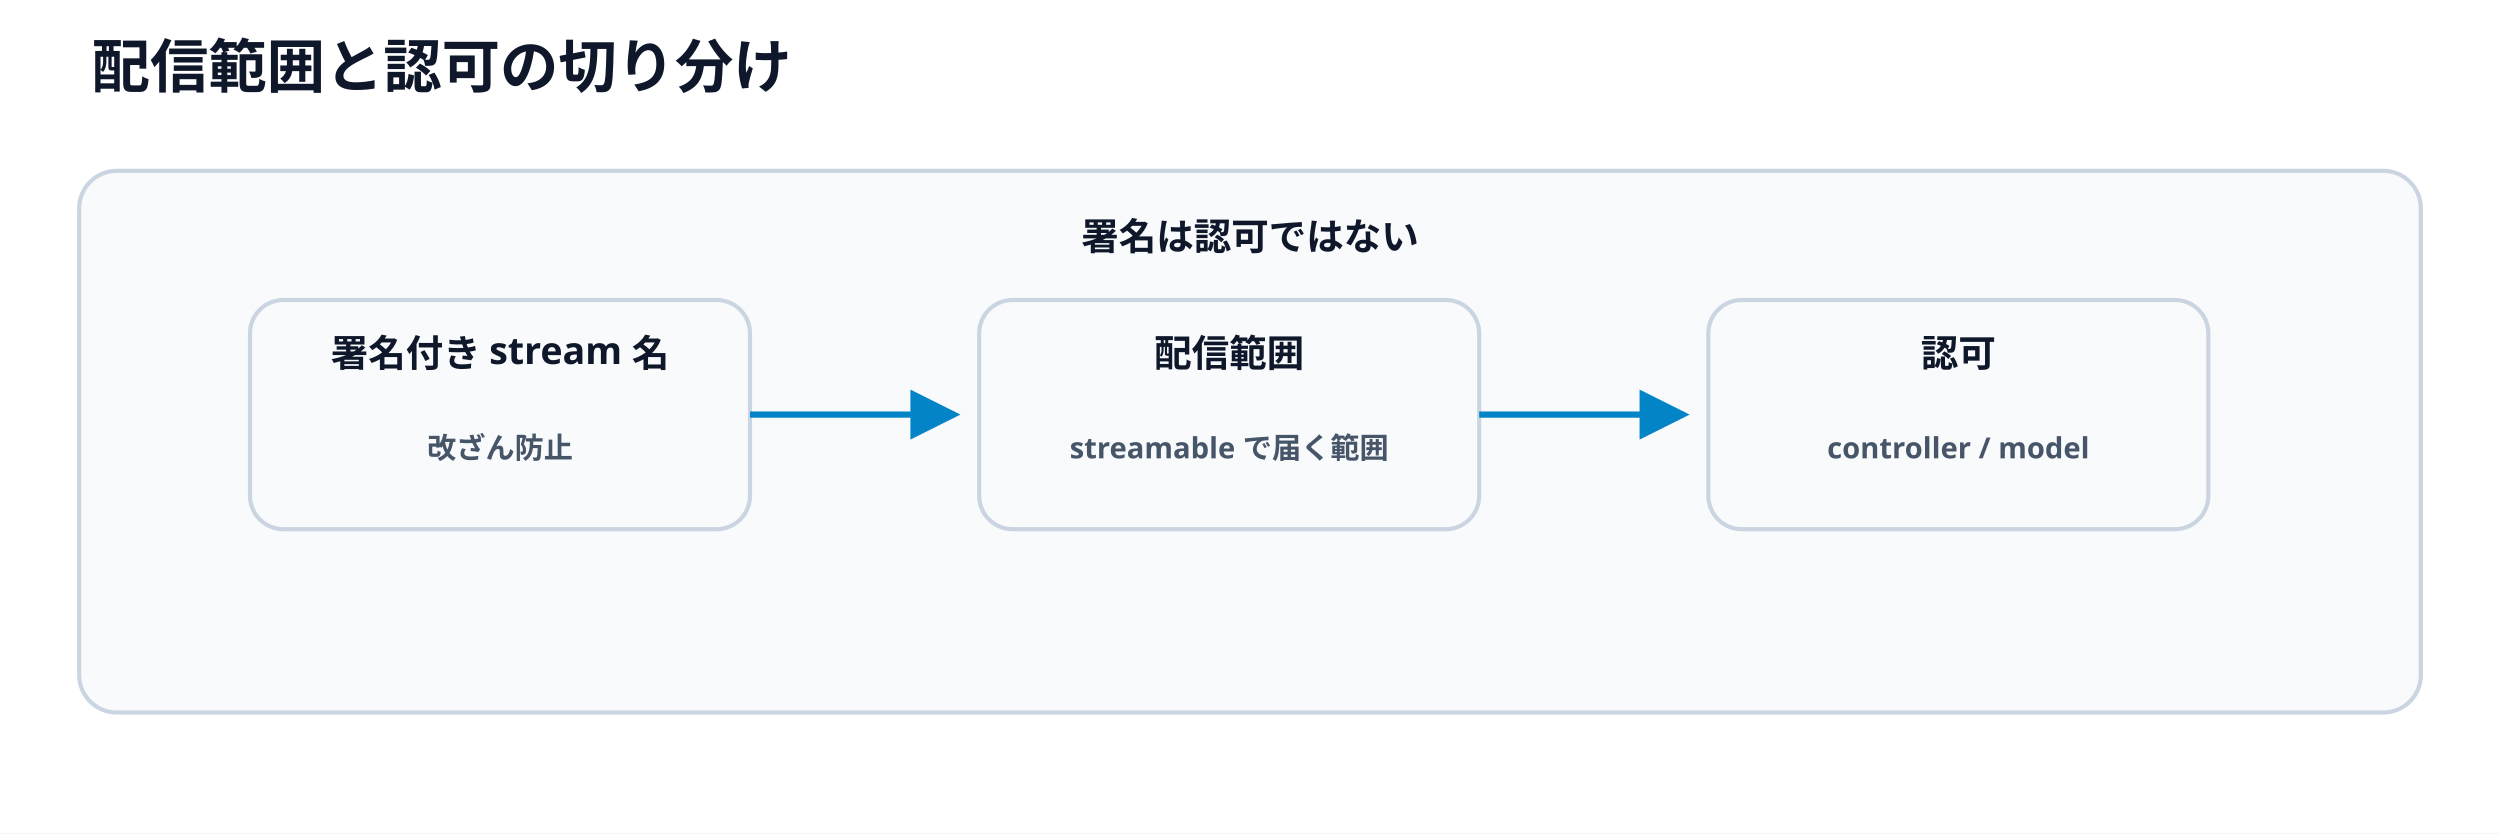
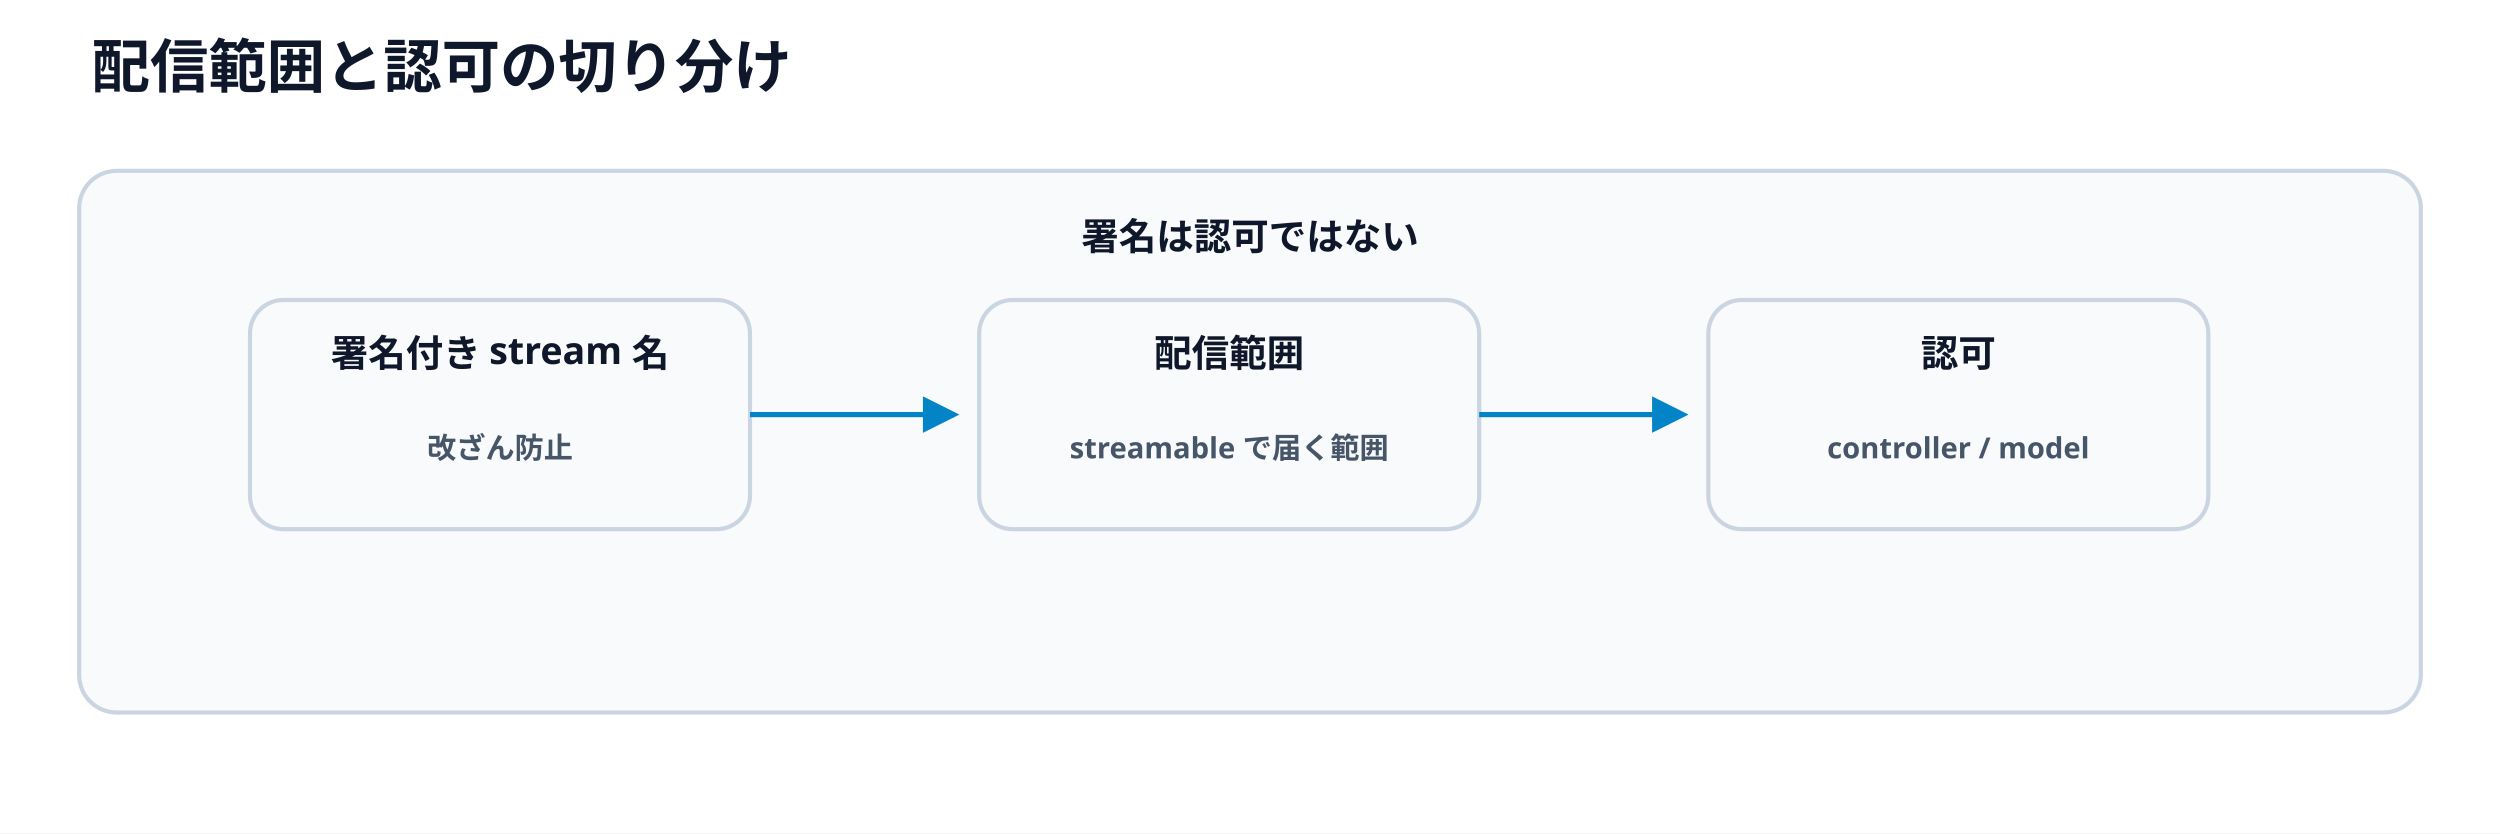
<svg xmlns="http://www.w3.org/2000/svg" width="1200" height="400" viewBox="0 0 1200 400" role="img" aria-labelledby="title desc">
  <defs>
-     <marker id="arrow" markerWidth="8" markerHeight="8" refX="7" refY="4" orient="auto">
-       <path d="M0,0 L8,4 L0,8 z" fill="#0284c7" />
+     <marker id="arrow" markerWidth="7" markerHeight="7" refX="6" refY="3.5" orient="auto">
+       <path d="M0,0 L7,3.5 L0,7 z" fill="#0284c7" />
    </marker>
  </defs>
  <rect width="1200" height="400" fill="#ffffff" />
  <style>
    .title { font: 700 28px 'Hiragino Sans', 'Yu Gothic', sans-serif; fill: #0f172a; }
    .small { font: 600 15px 'Hiragino Sans', 'Yu Gothic', sans-serif; fill: #475569; }
    .tiny { font: 500 13px 'Hiragino Sans', 'Yu Gothic', sans-serif; fill: #64748b; }
  </style>
  <text x="44" y="42" class="title">配信範囲と認可の切り分け</text>
  <rect x="38" y="82" width="1124" height="260" rx="18" fill="#f8fafc" stroke="#cbd5e1" stroke-width="2" />
  <rect x="120" y="144" width="240" height="110" rx="16" fill="#f8fafc" stroke="#cbd5e1" stroke-width="2" />
  <text x="240" y="176" text-anchor="middle" style="font: 700 18px 'Hiragino Sans', 'Yu Gothic', sans-serif; fill: #0f172a;">
    <tspan x="240" dy="0">署名付き stream 名</tspan>
  </text>
  <rect x="470" y="144" width="240" height="110" rx="16" fill="#f8fafc" stroke="#cbd5e1" stroke-width="2" />
  <text x="590" y="176" text-anchor="middle" style="font: 700 18px 'Hiragino Sans', 'Yu Gothic', sans-serif; fill: #0f172a;">
    <tspan x="590" dy="0">配信範囲</tspan>
  </text>
  <rect x="820" y="144" width="240" height="110" rx="16" fill="#f8fafc" stroke="#cbd5e1" stroke-width="2" />
  <text x="940" y="176" text-anchor="middle" style="font: 700 18px 'Hiragino Sans', 'Yu Gothic', sans-serif; fill: #0f172a;">
    <tspan x="940" dy="0">認可</tspan>
  </text>
  <text x="240" y="220" text-anchor="middle" style="font: 700 14px 'Hiragino Sans', 'Yu Gothic', sans-serif; fill: #475569;">
    <tspan x="240" dy="0">改ざん防止</tspan>
  </text>
  <text x="590" y="220" text-anchor="middle" style="font: 700 14px 'Hiragino Sans', 'Yu Gothic', sans-serif; fill: #475569;">
    <tspan x="590" dy="0">streamable で届く範囲</tspan>
  </text>
  <text x="940" y="220" text-anchor="middle" style="font: 700 14px 'Hiragino Sans', 'Yu Gothic', sans-serif; fill: #475569;">
    <tspan x="940" dy="0">controller / model</tspan>
  </text>
-   <line x1="360" y1="199" x2="458" y2="199" stroke="#0284c7" stroke-width="3" fill="none" marker-end="url(#arrow)" />
-   <line x1="710" y1="199" x2="808" y2="199" stroke="#0284c7" stroke-width="3" fill="none" marker-end="url(#arrow)" />
+   <line x1="360" y1="199" x2="458" y2="199" stroke="#0284c7" stroke-width="2.5" fill="none" marker-end="url(#arrow)" />
+   <line x1="710" y1="199" x2="808" y2="199" stroke="#0284c7" stroke-width="2.5" fill="none" marker-end="url(#arrow)" />
  <text x="600" y="120" text-anchor="middle" style="font: 700 18px 'Hiragino Sans', 'Yu Gothic', sans-serif; fill: #0f172a;">
    <tspan x="600" dy="0">署名は認可ではない</tspan>
  </text>
</svg>
